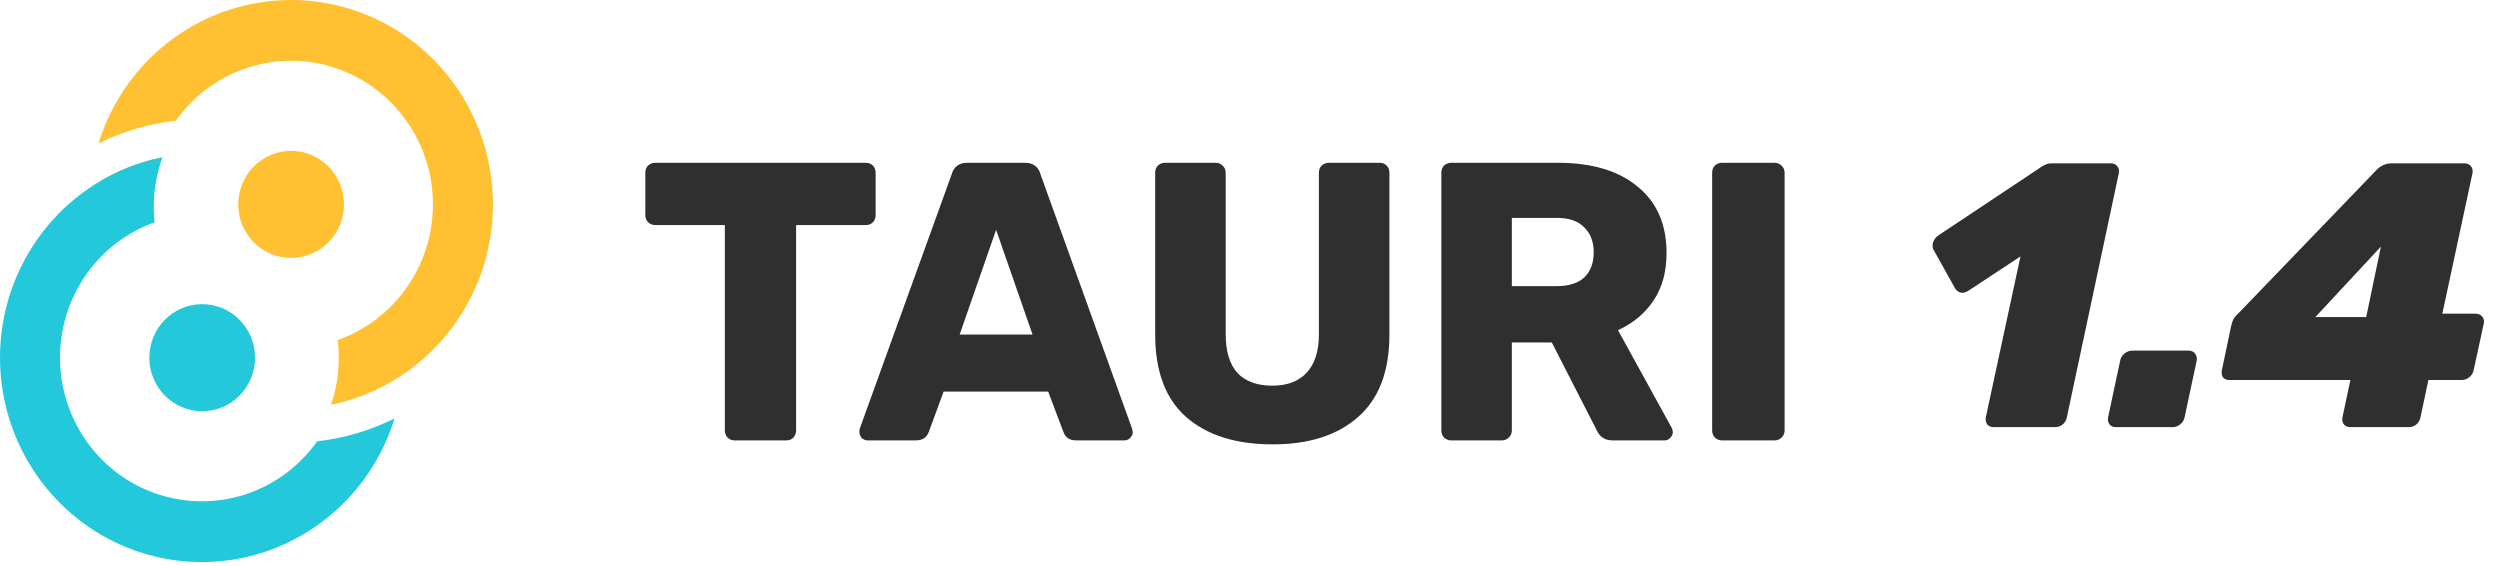
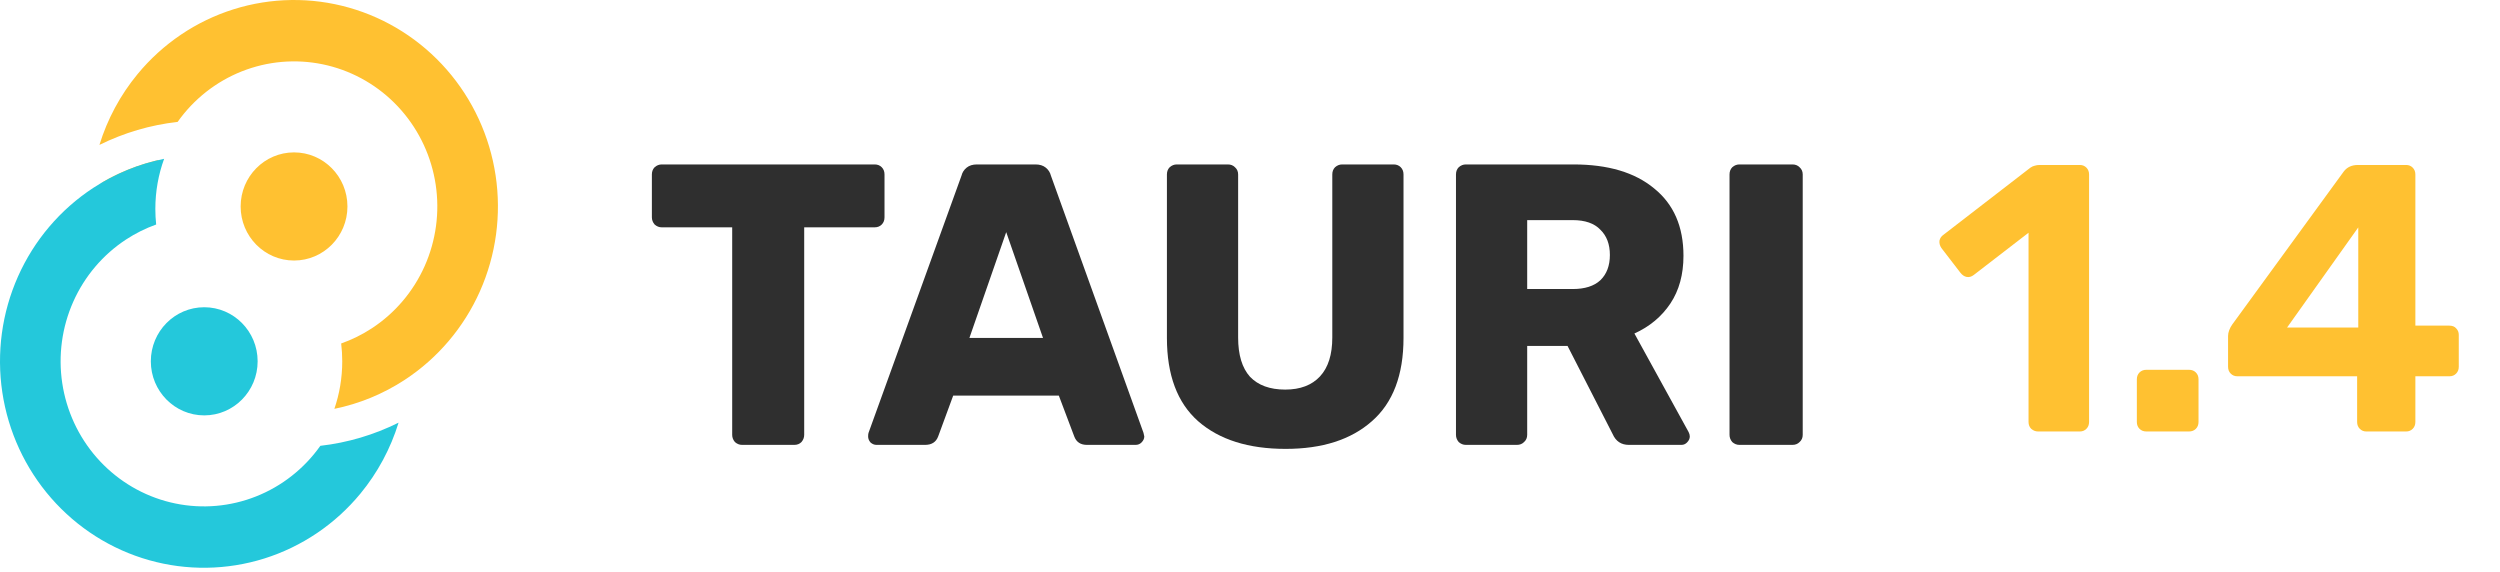
- <svg xmlns="http://www.w3.org/2000/svg" width="597" height="135" viewBox="0 0 597 135" fill="none">
-   <path d="M476.102 102C475.442 102 474.932 101.79 474.572 101.37C474.212 100.89 474.092 100.32 474.212 99.66L482.492 61.23L470.072 69.42C469.412 69.84 468.782 69.99 468.182 69.87C467.582 69.69 467.132 69.33 466.832 68.79L461.612 59.43C461.432 58.89 461.462 58.29 461.702 57.63C462.002 56.97 462.452 56.46 463.052 56.1L487.802 39.63C488.222 39.39 488.552 39.24 488.792 39.18C489.092 39.06 489.482 39 489.962 39H504.092C504.752 39 505.262 39.24 505.622 39.72C505.982 40.14 506.102 40.68 505.982 41.34L493.562 99.66C493.442 100.32 493.112 100.89 492.572 101.37C492.032 101.79 491.432 102 490.772 102H476.102ZM505.3 102C504.64 102 504.13 101.79 503.77 101.37C503.41 100.89 503.29 100.32 503.41 99.66L506.29 86.16C506.41 85.5 506.74 84.93 507.28 84.45C507.88 83.97 508.51 83.73 509.17 83.73H522.67C523.33 83.73 523.84 83.97 524.2 84.45C524.56 84.93 524.68 85.5 524.56 86.16L521.68 99.66C521.56 100.32 521.2 100.89 520.6 101.37C520.06 101.79 519.49 102 518.89 102H505.3ZM561.271 102C560.611 102 560.101 101.79 559.741 101.37C559.381 100.89 559.261 100.32 559.381 99.66L561.271 90.75H532.381C531.721 90.75 531.211 90.54 530.851 90.12C530.551 89.64 530.461 89.07 530.581 88.41L532.831 77.7C533.011 76.98 533.221 76.41 533.461 75.99C533.761 75.57 534.061 75.24 534.361 75L567.571 40.53C568.591 39.51 569.791 39 571.171 39H588.541C589.201 39 589.711 39.24 590.071 39.72C590.431 40.14 590.551 40.68 590.431 41.34L583.231 74.91H591.151C591.871 74.91 592.411 75.15 592.771 75.63C593.131 76.05 593.251 76.59 593.131 77.25L590.701 88.41C590.581 89.07 590.221 89.64 589.621 90.12C589.081 90.54 588.481 90.75 587.821 90.75H579.901L578.011 99.66C577.891 100.32 577.561 100.89 577.021 101.37C576.481 101.79 575.881 102 575.221 102H561.271ZM552.901 75.72H565.051L568.561 58.89L552.901 75.72Z" fill="#2F2F2F" />
+ <svg xmlns="http://www.w3.org/2000/svg" width="591" height="135" viewBox="0 0 591 135" fill="none">
+   <path d="M481.797 102C481.197 102 480.657 101.79 480.177 101.37C479.757 100.95 479.547 100.41 479.547 99.75V55.02L466.587 65.01C466.047 65.43 465.477 65.58 464.877 65.46C464.337 65.34 463.857 65.01 463.437 64.47L458.937 58.62C458.577 58.08 458.427 57.51 458.487 56.91C458.607 56.31 458.937 55.83 459.477 55.47L479.997 39.63C480.357 39.39 480.687 39.24 480.987 39.18C481.347 39.06 481.737 39 482.157 39H491.697C492.297 39 492.807 39.21 493.227 39.63C493.647 40.05 493.857 40.59 493.857 41.25V99.75C493.857 100.41 493.647 100.95 493.227 101.37C492.807 101.79 492.297 102 491.697 102H481.797ZM507.401 102C506.741 102 506.201 101.79 505.781 101.37C505.361 100.95 505.151 100.41 505.151 99.75V89.67C505.151 89.01 505.361 88.47 505.781 88.05C506.201 87.63 506.741 87.42 507.401 87.42H517.481C518.141 87.42 518.681 87.63 519.101 88.05C519.521 88.47 519.731 89.01 519.731 89.67V99.75C519.731 100.41 519.521 100.95 519.101 101.37C518.681 101.79 518.141 102 517.481 102H507.401ZM559.384 102C558.784 102 558.274 101.79 557.854 101.37C557.434 100.95 557.224 100.41 557.224 99.75V88.95H528.874C528.274 88.95 527.764 88.74 527.344 88.32C526.924 87.9 526.714 87.36 526.714 86.7V79.41C526.714 78.99 526.804 78.54 526.984 78.06C527.164 77.58 527.404 77.13 527.704 76.71L554.074 40.53C554.854 39.51 555.964 39 557.404 39H568.834C569.434 39 569.944 39.21 570.364 39.63C570.784 40.05 570.994 40.59 570.994 41.25V76.98H579.004C579.724 76.98 580.264 77.19 580.624 77.61C581.044 78.03 581.254 78.54 581.254 79.14V86.7C581.254 87.36 581.044 87.9 580.624 88.32C580.204 88.74 579.694 88.95 579.094 88.95H570.994V99.75C570.994 100.41 570.784 100.95 570.364 101.37C569.944 101.79 569.434 102 568.834 102H559.384ZM540.664 77.43H557.494V53.76L540.664 77.43Z" fill="#FFC131" />
  <path d="M175.428 105.169C174.805 105.169 174.244 104.948 173.745 104.506C173.308 104 173.09 103.432 173.09 102.801V53.741H156.442C155.818 53.741 155.257 53.52 154.758 53.078C154.322 52.573 154.104 52.005 154.104 51.373V41.239C154.104 40.545 154.322 39.977 154.758 39.535C155.257 39.093 155.818 38.872 156.442 38.872H206.761C207.447 38.872 208.008 39.093 208.444 39.535C208.881 39.977 209.099 40.545 209.099 41.239V51.373C209.099 52.068 208.881 52.636 208.444 53.078C208.008 53.52 207.447 53.741 206.761 53.741H190.112V102.801C190.112 103.432 189.894 104 189.458 104.506C189.021 104.948 188.46 105.169 187.774 105.169H175.428Z" fill="#2F2F2F" />
  <path d="M207.19 105.169C206.691 105.169 206.224 104.979 205.787 104.6C205.413 104.158 205.226 103.685 205.226 103.18C205.226 102.801 205.257 102.517 205.32 102.327L227.299 41.523C227.486 40.766 227.891 40.134 228.515 39.629C229.139 39.124 229.949 38.872 230.947 38.872H244.789C245.787 38.872 246.597 39.124 247.221 39.629C247.844 40.134 248.25 40.766 248.437 41.523L270.323 102.327L270.51 103.18C270.51 103.685 270.292 104.158 269.855 104.6C269.481 104.979 269.013 105.169 268.452 105.169H256.948C255.452 105.169 254.454 104.506 253.955 103.18L250.307 93.519H225.335L221.781 103.18C221.282 104.506 220.253 105.169 218.694 105.169H207.19ZM246.566 79.881L237.868 54.878L229.17 79.881H246.566Z" fill="#2F2F2F" />
  <path d="M303.918 106.116C295.126 106.116 288.236 103.937 283.248 99.581C278.322 95.224 275.859 88.657 275.859 79.881V41.239C275.859 40.545 276.077 39.977 276.514 39.535C277.013 39.093 277.574 38.872 278.197 38.872H290.263C290.949 38.872 291.51 39.093 291.946 39.535C292.445 39.977 292.695 40.545 292.695 41.239V79.786C292.695 83.89 293.63 86.984 295.5 89.068C297.433 91.088 300.208 92.099 303.825 92.099C307.379 92.099 310.122 91.057 312.055 88.973C313.988 86.889 314.955 83.827 314.955 79.786V41.239C314.955 40.545 315.173 39.977 315.609 39.535C316.108 39.093 316.669 38.872 317.293 38.872H329.452C330.138 38.872 330.699 39.093 331.135 39.535C331.572 39.977 331.79 40.545 331.79 41.239V79.881C331.79 88.657 329.296 95.224 324.308 99.581C319.382 103.937 312.585 106.116 303.918 106.116Z" fill="#2F2F2F" />
  <path d="M346.531 105.169C345.908 105.169 345.346 104.948 344.847 104.506C344.411 104 344.193 103.432 344.193 102.801V41.239C344.193 40.545 344.411 39.977 344.847 39.535C345.346 39.093 345.908 38.872 346.531 38.872H371.971C380.139 38.872 386.499 40.766 391.051 44.554C395.665 48.279 397.972 53.583 397.972 60.465C397.972 64.885 396.943 68.642 394.886 71.736C392.828 74.83 389.991 77.198 386.375 78.839L399.188 102.138C399.375 102.517 399.469 102.864 399.469 103.18C399.469 103.685 399.251 104.158 398.814 104.6C398.44 104.979 398.003 105.169 397.505 105.169H385.065C383.257 105.169 381.979 104.316 381.23 102.611L370.568 81.775H361.028V102.801C361.028 103.495 360.779 104.064 360.28 104.506C359.843 104.948 359.282 105.169 358.596 105.169H346.531ZM371.784 68.326C374.652 68.326 376.835 67.632 378.331 66.243C379.828 64.79 380.576 62.802 380.576 60.276C380.576 57.75 379.828 55.761 378.331 54.309C376.897 52.794 374.715 52.036 371.784 52.036H361.028V68.326H371.784Z" fill="#2F2F2F" />
  <path d="M411.198 105.169C410.574 105.169 410.013 104.948 409.514 104.506C409.078 104 408.86 103.432 408.86 102.801V41.239C408.86 40.545 409.078 39.977 409.514 39.535C410.013 39.093 410.574 38.872 411.198 38.872H423.731C424.417 38.872 424.978 39.093 425.414 39.535C425.913 39.977 426.163 40.545 426.163 41.239V102.801C426.163 103.495 425.913 104.064 425.414 104.506C424.978 104.948 424.417 105.169 423.731 105.169H411.198Z" fill="#2F2F2F" />
  <path d="M82.135 48.807C82.135 55.867 76.483 61.59 69.511 61.59C62.539 61.59 56.888 55.867 56.888 48.807C56.888 41.748 62.539 36.024 69.511 36.024C76.483 36.024 82.135 41.748 82.135 48.807Z" fill="#FFC131" />
  <ellipse cx="48.281" cy="85.413" rx="12.624" ry="12.783" transform="rotate(180 48.2807 85.4134)" fill="#24C8DB" />
  <path fill-rule="evenodd" clip-rule="evenodd" d="M95.675 89.799C90.581 93.133 84.936 95.447 79.045 96.651C80.251 93.13 80.906 89.349 80.906 85.413C80.906 83.986 80.82 82.578 80.653 81.196C83.187 80.302 85.62 79.102 87.897 77.612C93.375 74.027 97.714 68.916 100.393 62.894C103.072 56.872 103.977 50.195 102.999 43.665C102.021 37.134 99.201 31.029 94.879 26.082C90.558 21.135 84.917 17.557 78.635 15.778C72.354 13.999 65.698 14.094 59.469 16.053C53.24 18.011 47.702 21.749 43.52 26.818C42.984 27.467 42.473 28.135 41.989 28.819C35.535 29.545 29.285 31.395 23.505 34.256C25.386 28.157 28.441 22.463 32.523 17.515C38.474 10.302 46.355 4.982 55.22 2.195C64.085 -0.592 73.556 -0.728 82.495 1.804C91.434 4.336 99.461 9.428 105.612 16.467C111.762 23.507 115.774 32.196 117.166 41.489C118.558 50.782 117.271 60.284 113.458 68.854C109.646 77.424 103.471 84.697 95.675 89.799ZM24.079 43.157L35.895 44.627C36.176 42.307 36.689 40.035 37.42 37.842C32.734 38.931 28.236 40.724 24.079 43.157Z" fill="#FFC131" />
  <path fill-rule="evenodd" clip-rule="evenodd" d="M22.037 44.422C27.169 41.063 32.86 38.739 38.799 37.543C37.456 41.235 36.723 45.225 36.723 49.389C36.723 50.634 36.789 51.864 36.917 53.075C34.433 53.963 32.049 55.146 29.815 56.608C24.337 60.194 19.997 65.304 17.318 71.326C14.639 77.349 13.734 84.026 14.712 90.556C15.691 97.087 18.51 103.192 22.832 108.139C27.154 113.086 32.794 116.664 39.076 118.443C45.358 120.222 52.013 120.127 58.242 118.168C64.472 116.21 70.01 112.471 74.192 107.403C74.73 106.75 75.243 106.079 75.73 105.391C82.189 104.654 88.441 102.792 94.221 99.917C92.341 106.034 89.281 111.745 85.189 116.706C79.237 123.919 71.356 129.239 62.491 132.026C53.626 134.813 44.155 134.949 35.216 132.417C26.277 129.885 18.25 124.793 12.1 117.753C5.949 110.714 1.937 102.025 0.545 92.732C-0.847 83.439 0.441 73.937 4.253 65.367C8.066 56.797 14.241 49.524 22.037 44.422ZM80.782 96.242C80.621 96.282 80.46 96.32 80.298 96.358C80.298 96.358 80.298 96.358 80.298 96.358C80.46 96.32 80.621 96.282 80.782 96.242Z" fill="#24C8DB" />
</svg>
